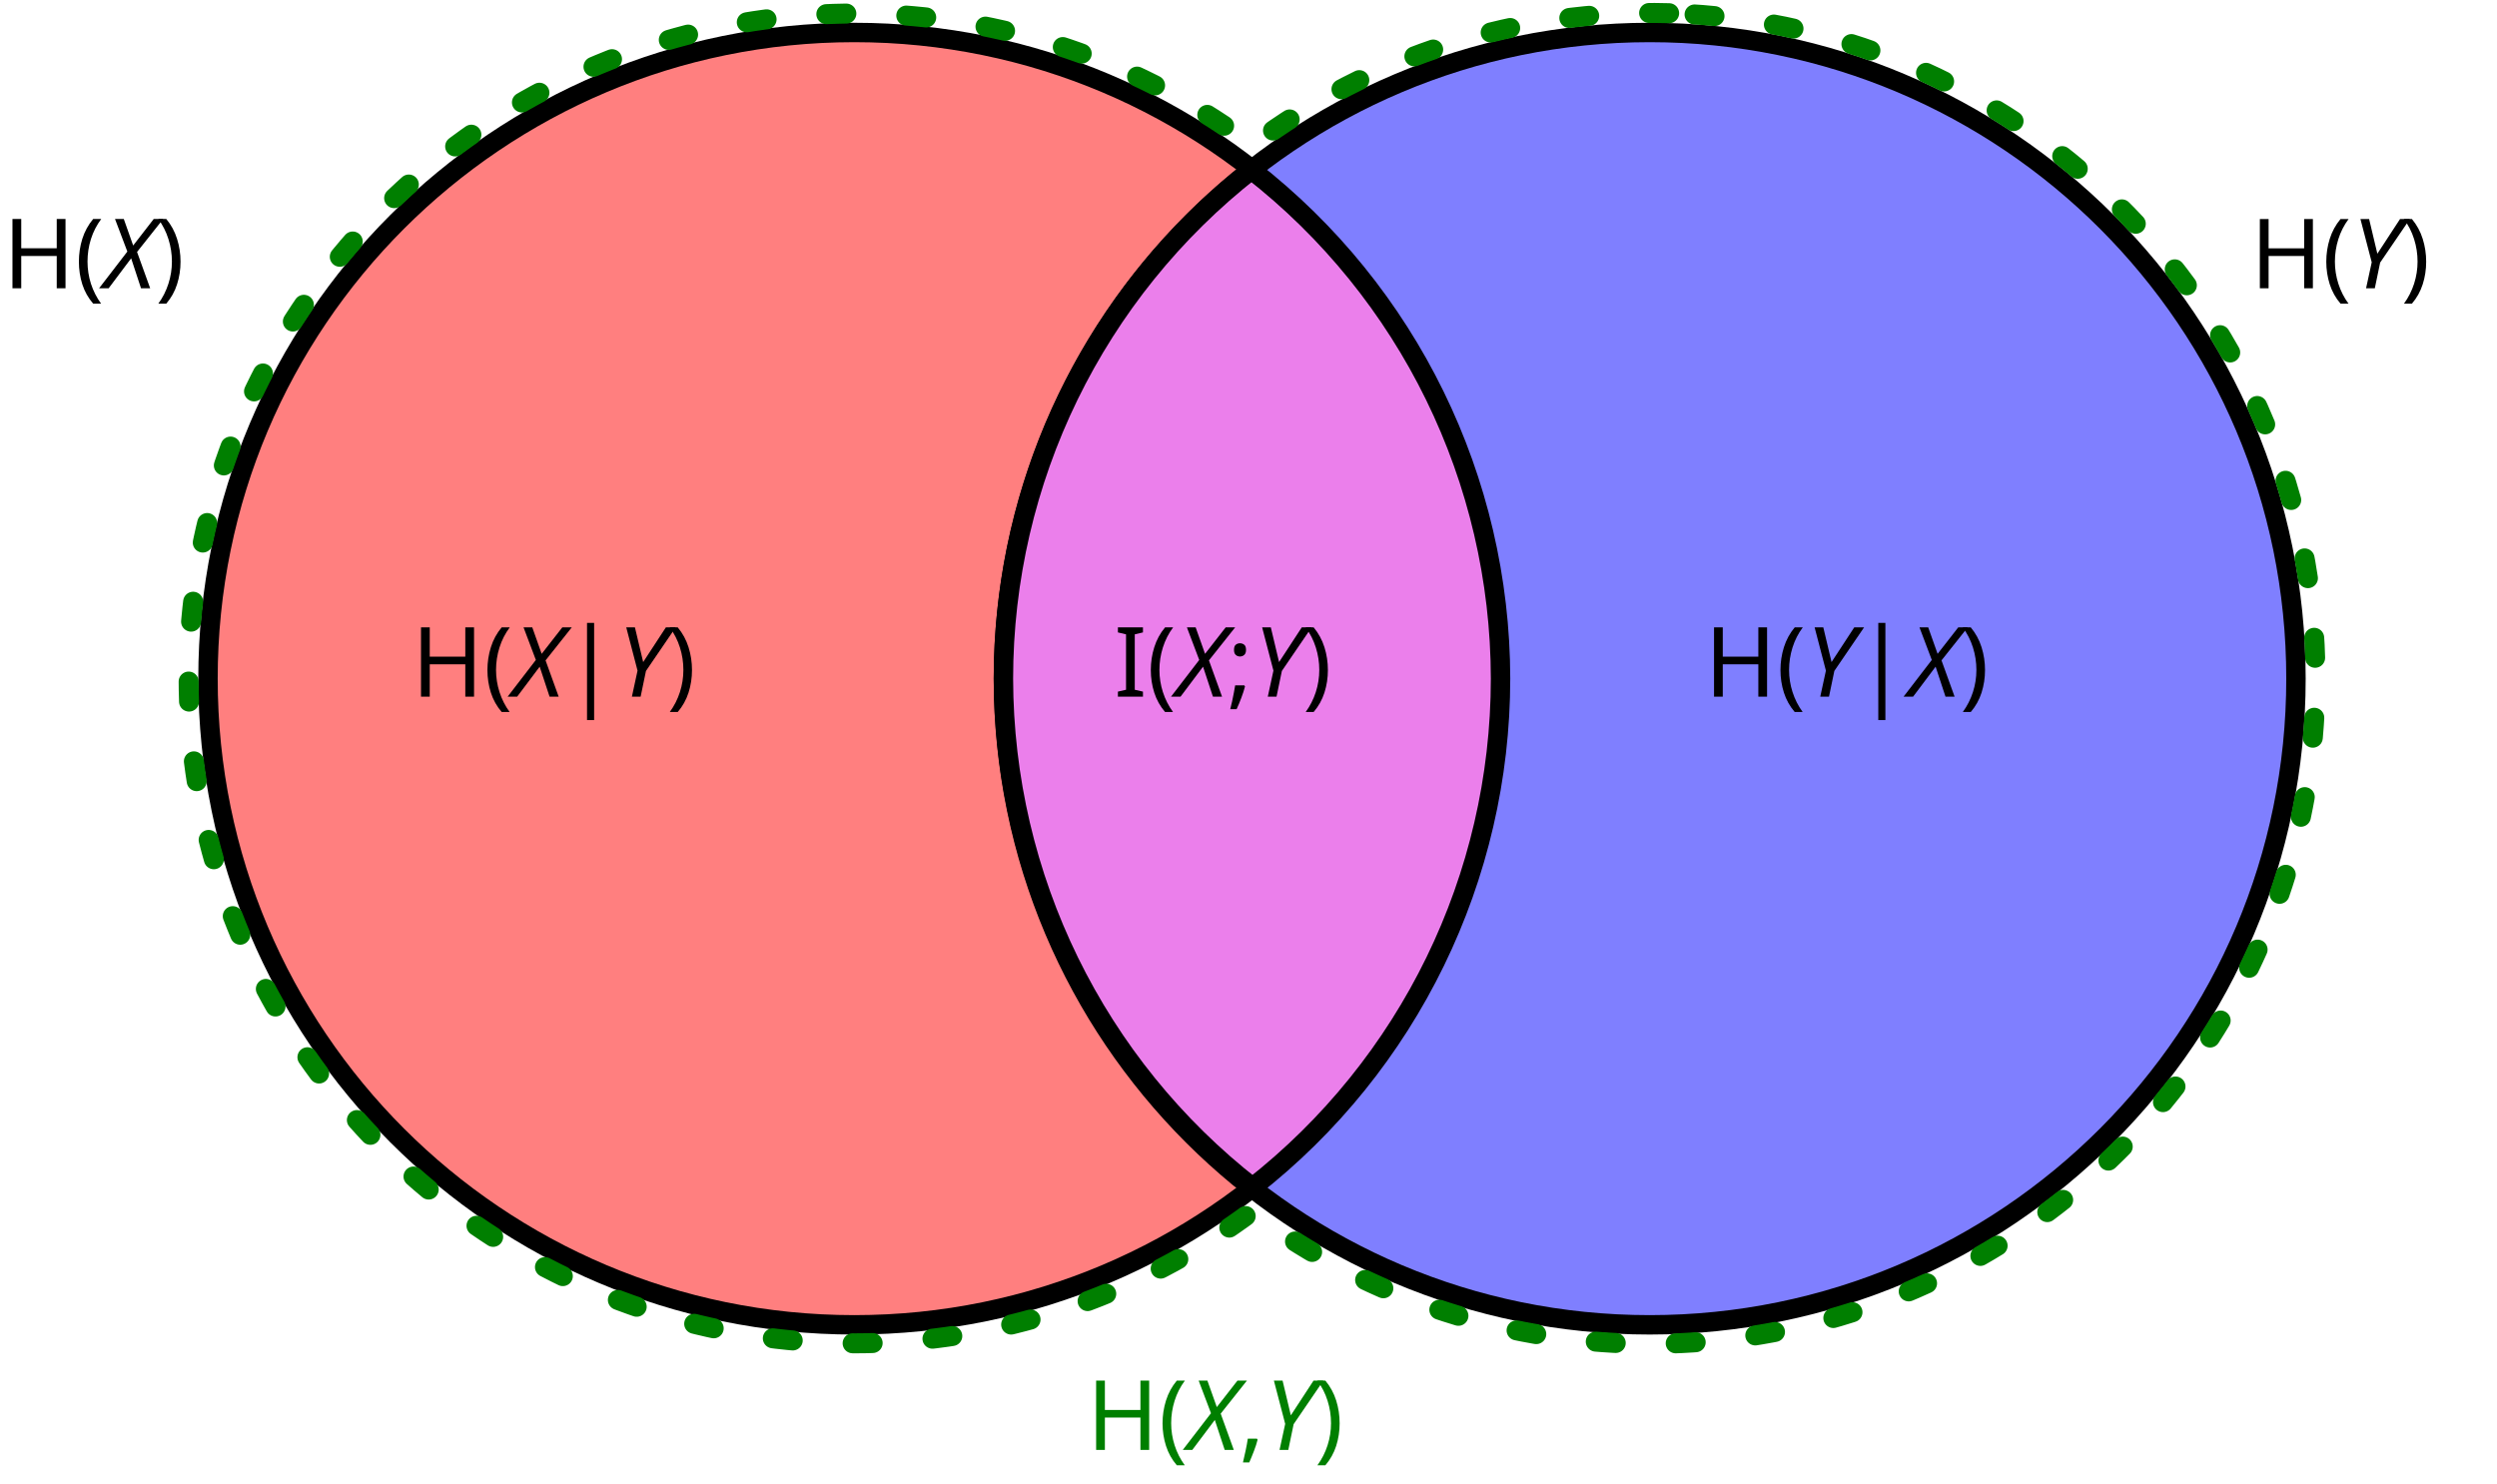
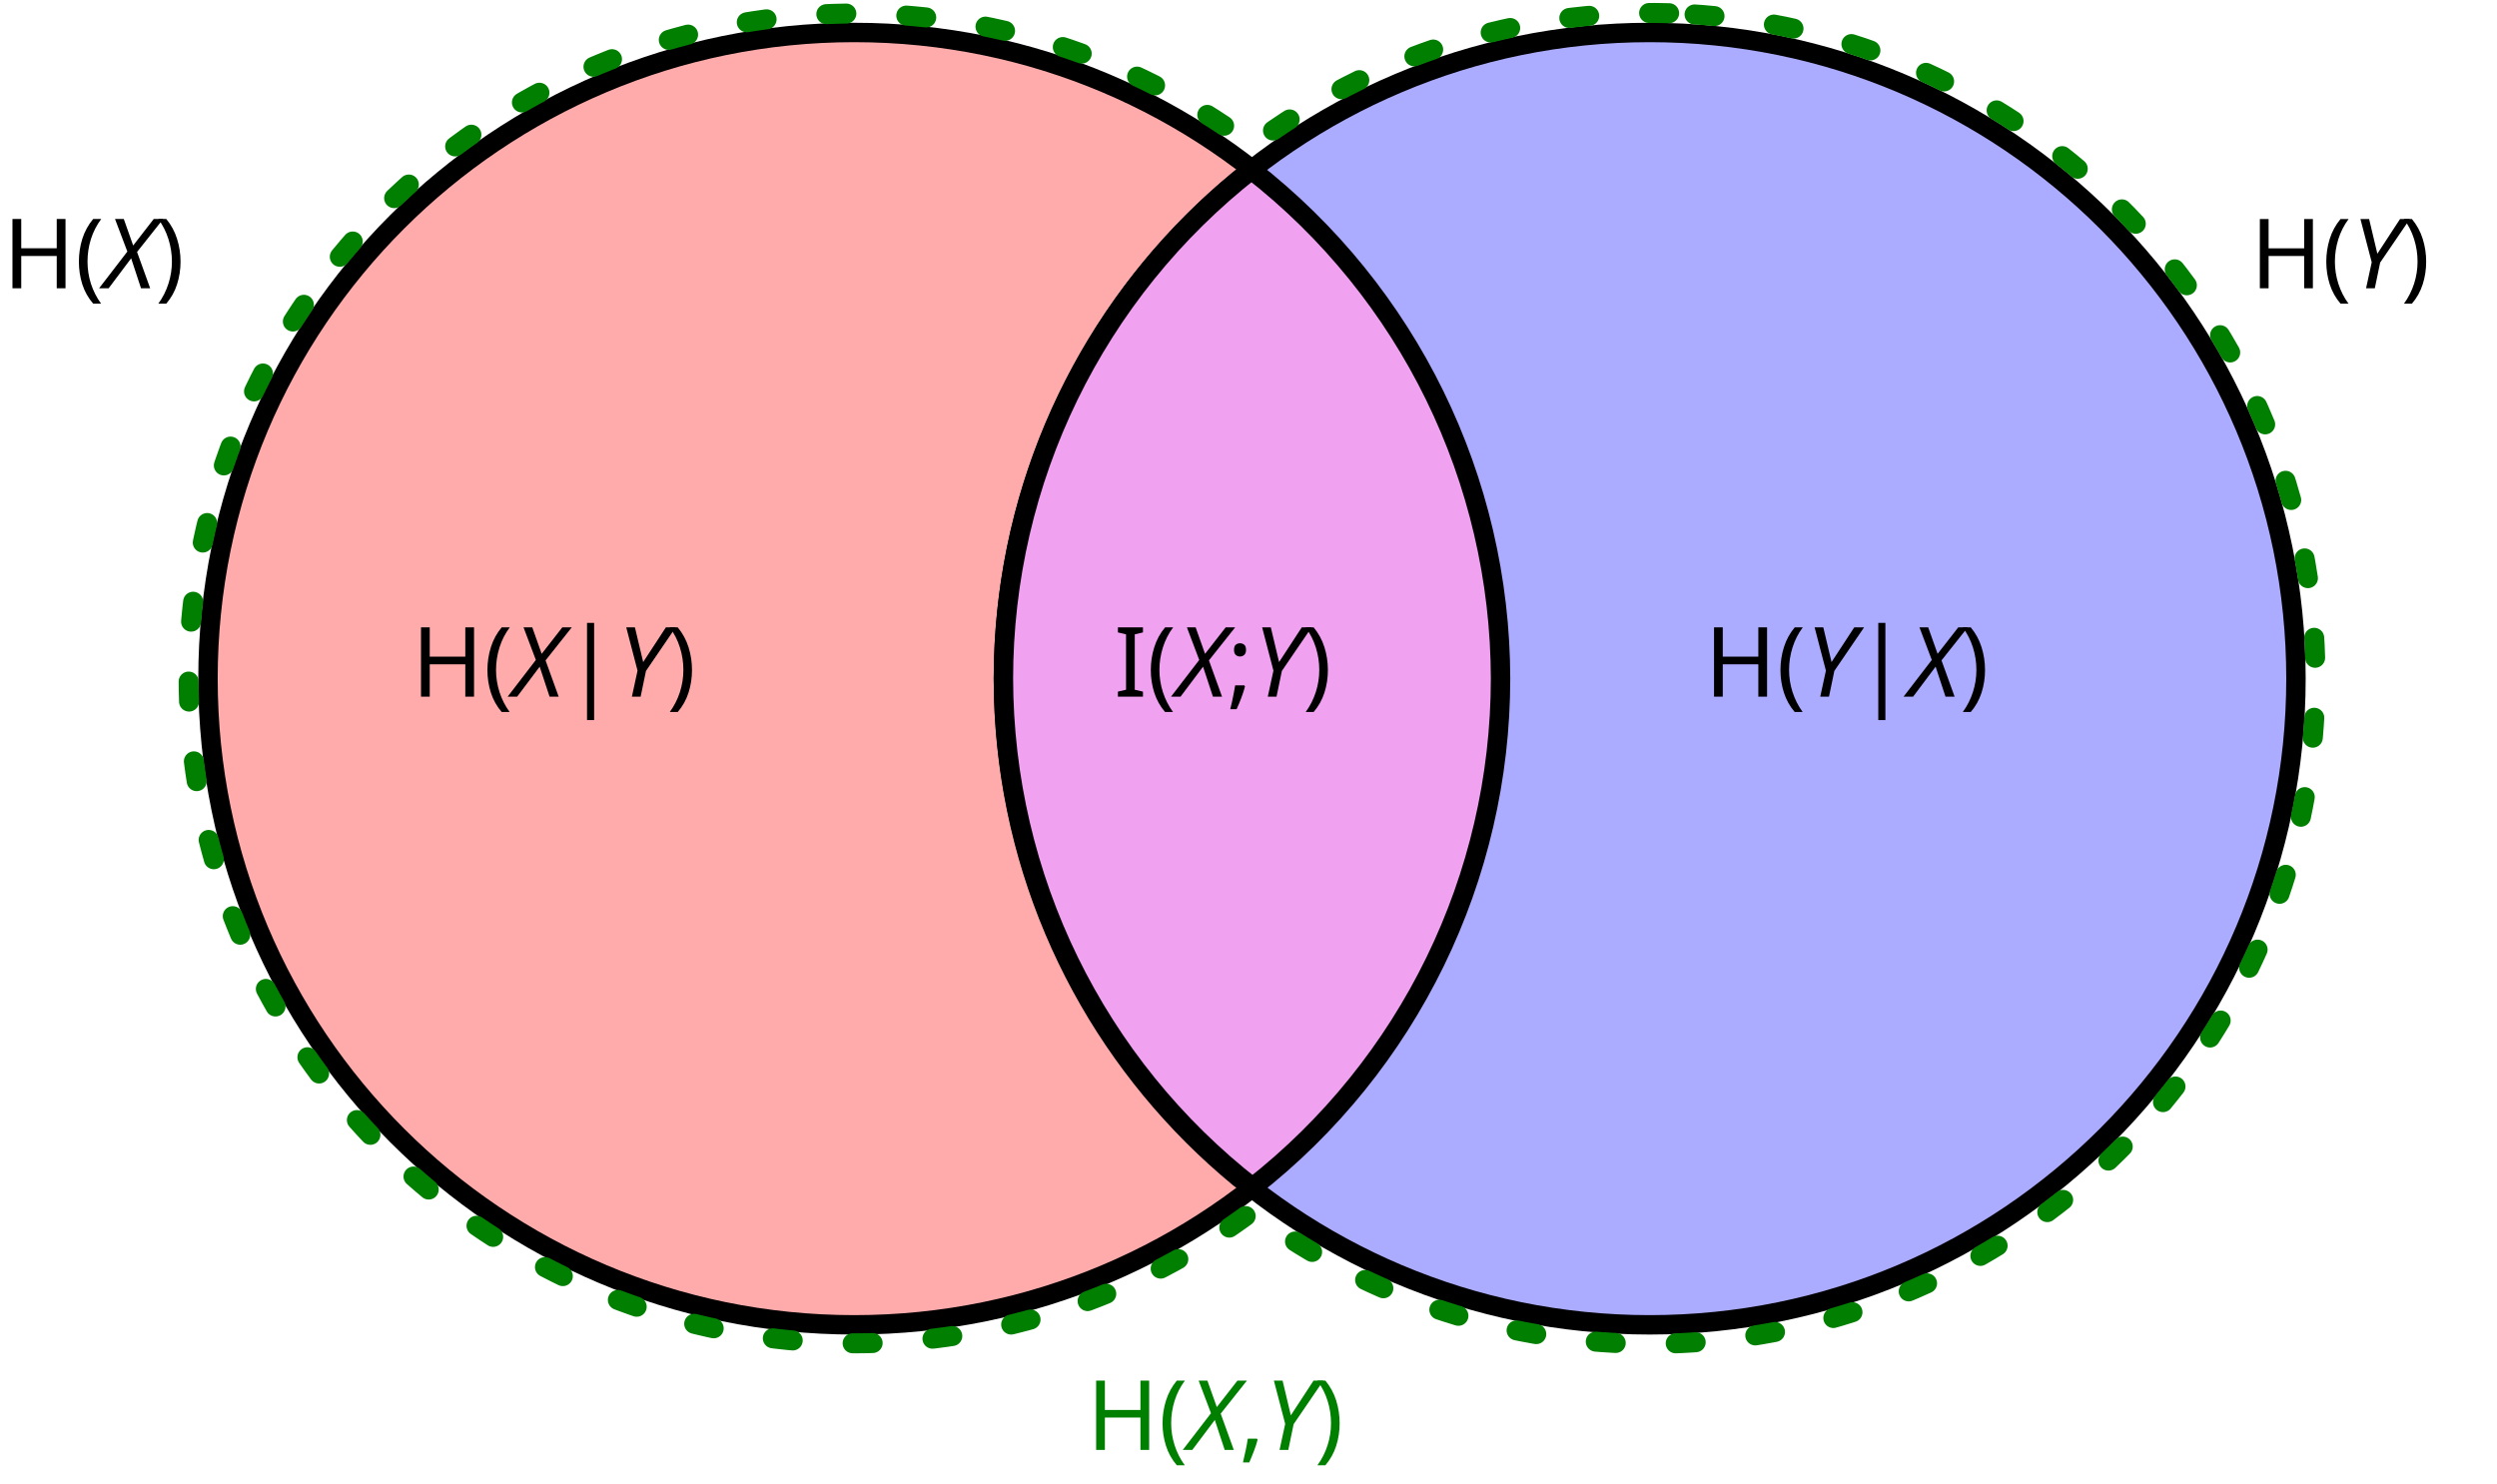
<svg xmlns="http://www.w3.org/2000/svg" id="svg2" height="382" width="643" version="1.2">
  <defs id="defs4" />
-   <path d="m 386.405,174.785 a 166.422,166.422 0 0 1 -332.844,0 166.422,166.422 0 1 1 332.844,0 z" id="path2828" style="color:#000000;clip-rule:nonzero;display:inline;overflow:visible;visibility:visible;opacity:1;isolation:auto;mix-blend-mode:normal;color-interpolation:sRGB;color-interpolation-filters:linearRGB;solid-color:#000000;solid-opacity:1;fill:#ff7f7f;fill-opacity:1;fill-rule:nonzero;stroke:#000000;stroke-width:5;stroke-linecap:round;stroke-linejoin:round;stroke-miterlimit:4;stroke-dasharray:none;stroke-dashoffset:0;stroke-opacity:1;color-rendering:auto;image-rendering:auto;shape-rendering:auto;text-rendering:auto;enable-background:accumulate" />
-   <path d="m 591.232,174.785 a 166.422,166.422 0 0 1 -332.844,0 166.422,166.422 0 1 1 332.844,0 z" id="path2828-7" style="opacity:1;fill:#7f7fff;fill-opacity:1;stroke:#000000;stroke-width:5;stroke-linecap:round;stroke-linejoin:round;stroke-miterlimit:4;stroke-dasharray:none;stroke-dashoffset:0;stroke-opacity:1" />
-   <path style="color:#000000;clip-rule:nonzero;display:inline;overflow:visible;visibility:visible;opacity:1;isolation:auto;mix-blend-mode:normal;color-interpolation:sRGB;color-interpolation-filters:linearRGB;solid-color:#000000;solid-opacity:1;fill:#eb7feb;fill-opacity:1;fill-rule:nonzero;stroke:#000000;stroke-width:5;stroke-linecap:round;stroke-linejoin:round;stroke-miterlimit:4;stroke-dasharray:none;stroke-dashoffset:0;stroke-opacity:1;color-rendering:auto;image-rendering:auto;shape-rendering:auto;text-rendering:auto;enable-background:accumulate" d="M 322.264 43.738 A 166.422 166.422 0 0 0 258.389 174.785 A 166.422 166.422 0 0 0 322.531 305.793 A 166.422 166.422 0 0 0 386.404 174.785 A 166.422 166.422 0 0 0 322.264 43.738 z " id="path2828-6" />
+   <path d="m 386.405,174.785 a 166.422,166.422 0 0 1 -332.844,0 166.422,166.422 0 1 1 332.844,0 z" id="path2828" style="color:#000000;clip-rule:nonzero;display:inline;overflow:visible;visibility:visible;opacity:1;isolation:auto;mix-blend-mode:normal;color-interpolation:sRGB;color-interpolation-filters:linearRGB;solid-color:#000000;solid-opacity:1;fill:#ffabab;fill-opacity:1;fill-rule:nonzero;stroke:#000000;stroke-width:5;stroke-linecap:round;stroke-linejoin:round;stroke-miterlimit:4;stroke-dasharray:none;stroke-dashoffset:0;stroke-opacity:1;color-rendering:auto;image-rendering:auto;shape-rendering:auto;text-rendering:auto;enable-background:accumulate" />
+   <path d="m 591.232,174.785 a 166.422,166.422 0 0 1 -332.844,0 166.422,166.422 0 1 1 332.844,0 z" id="path2828-7" style="opacity:1;fill:#ababff;fill-opacity:1;stroke:#000000;stroke-width:5;stroke-linecap:round;stroke-linejoin:round;stroke-miterlimit:4;stroke-dasharray:none;stroke-dashoffset:0;stroke-opacity:1" />
+   <path style="color:#000000;clip-rule:nonzero;display:inline;overflow:visible;visibility:visible;opacity:1;isolation:auto;mix-blend-mode:normal;color-interpolation:sRGB;color-interpolation-filters:linearRGB;solid-color:#000000;solid-opacity:1;fill:#f0a1f0;fill-opacity:1;fill-rule:nonzero;stroke:#000000;stroke-width:5;stroke-linecap:round;stroke-linejoin:round;stroke-miterlimit:4;stroke-dasharray:none;stroke-dashoffset:0;stroke-opacity:1;color-rendering:auto;image-rendering:auto;shape-rendering:auto;text-rendering:auto;enable-background:accumulate" d="M 322.264 43.738 A 166.422 166.422 0 0 0 258.389 174.785 A 166.422 166.422 0 0 0 322.531 305.793 A 166.422 166.422 0 0 0 386.404 174.785 A 166.422 166.422 0 0 0 322.264 43.738 z " id="path2828-6" />
  <path style="opacity:1;fill:none;fill-opacity:0.341;stroke:#007f00;stroke-width:5.151;stroke-linecap:round;stroke-linejoin:round;stroke-miterlimit:4;stroke-dasharray:5.151,15.453;stroke-dashoffset:0;stroke-opacity:1" d="M 429.816,3.4 A 171.446,171.446 0 0 0 322.434,37.475 171.409,171.409 0 0 0 48.574,174.785 171.409,171.409 0 0 0 322.299,312.082 171.446,171.446 0 0 0 596.256,174.773 171.446,171.446 0 0 0 429.816,3.4 Z" id="path2828-7-3" />
  <flowRoot transform="translate(0,-770.3622)" id="flowRoot3632" xml:space="preserve" style="font-style:normal;font-variant:normal;font-weight:normal;font-stretch:normal;font-size:9px;font-family:FreeSans;-inkscape-font-specification:FreeSans;fill:#000000;fill-opacity:1;stroke:#000000;stroke-width:1;stroke-miterlimit:4;stroke-dasharray:none;stroke-opacity:1">
    <flowRegion id="flowRegion3634">
      <rect width="100.693" height="51.172" x="24.761" y="37.176" id="rect3636" style="stroke:#000000;stroke-width:1;stroke-miterlimit:4;stroke-dasharray:none;stroke-opacity:1" />
    </flowRegion>
    <flowPara id="flowPara3638" />
  </flowRoot>
  <g transform="matrix(1.280168,0,0,1.280168,-71.50106,2.590243)" id="flowRoot3640" style="font-style:normal;font-variant:normal;font-weight:normal;font-stretch:normal;font-size:24px;font-family:FreeSans;-inkscape-font-specification:FreeSans;fill:#000000;fill-opacity:1;stroke:#000000;stroke-width:0.781;stroke-miterlimit:4;stroke-dasharray:none;stroke-opacity:1">
    <text id="text4178" y="55.979" x="82.323" style="font-style:normal;font-weight:normal;font-size:11.717px;line-height:125%;font-family:sans-serif;text-align:start;letter-spacing:0px;word-spacing:0px;text-anchor:start;fill:#000000;fill-opacity:1;stroke:none;stroke-width:1px;stroke-linecap:butt;stroke-linejoin:miter;stroke-opacity:1" xml:space="preserve">
      <tspan style="font-style:normal;font-variant:normal;font-weight:500;font-stretch:normal;font-size:19.529px;font-family:'CMU Serif';-inkscape-font-specification:'CMU Serif, Medium';text-align:center;text-anchor:middle;writing-mode:lr;line-height:125%" y="55.979" x="82.323" id="tspan4180">H(<tspan style="font-style:italic" id="tspan4183">X</tspan>)</tspan>
    </text>
  </g>
  <text id="text4178-7" y="74.253" x="612.385" style="font-style:normal;font-variant:normal;font-weight:500;font-stretch:normal;font-size:25px;line-height:125%;font-family:'CMU Serif';-inkscape-font-specification:'CMU Serif, Medium';text-align:center;letter-spacing:0px;word-spacing:0px;text-anchor:middle;fill:#000000;fill-opacity:1;stroke:none;stroke-width:1px;stroke-linecap:butt;stroke-linejoin:miter;stroke-miterlimit:4;stroke-dasharray:none;stroke-opacity:1;writing-mode:lr;" xml:space="preserve">
    <tspan style="font-style:normal;font-variant:normal;font-weight:500;font-stretch:normal;font-size:25px;font-family:'CMU Serif';-inkscape-font-specification:'CMU Serif, Medium';text-align:center;text-anchor:middle;writing-mode:lr;line-height:125%;" y="74.253" x="612.385" id="tspan4180-5">H(<tspan id="tspan4286" style="font-style:italic;font-variant:normal;font-weight:500;font-stretch:normal;font-size:25px;font-family:'CMU Serif';-inkscape-font-specification:'CMU Serif, Medium';text-align:center;text-anchor:middle;writing-mode:lr;line-height:125%">Y</tspan>)</tspan>
  </text>
  <text id="text4178-3" y="179.418" x="152.344" style="font-style:normal;font-variant:normal;font-weight:500;font-stretch:normal;font-size:25px;line-height:125%;font-family:'CMU Serif';-inkscape-font-specification:'CMU Serif, Medium';text-align:center;letter-spacing:0px;word-spacing:0px;text-anchor:middle;fill:#000000;fill-opacity:1;stroke:none;stroke-width:1px;stroke-linecap:butt;stroke-linejoin:miter;stroke-miterlimit:4;stroke-dasharray:none;stroke-opacity:1;writing-mode:lr;" xml:space="preserve">
    <tspan style="font-style:normal;font-variant:normal;font-weight:500;font-stretch:normal;font-size:25px;font-family:'CMU Serif';-inkscape-font-specification:'CMU Serif, Medium';text-align:center;text-anchor:middle;writing-mode:lr;line-height:125%;" y="179.418" x="152.344" id="tspan4180-56">H(<tspan style="font-style:italic;font-variant:normal;font-weight:500;font-stretch:normal;font-size:25px;font-family:'CMU Serif';-inkscape-font-specification:'CMU Serif, Medium';text-anchor:middle;text-align:center;writing-mode:lr;line-height:125%" id="tspan4167">X</tspan>|<tspan style="font-style:italic" id="tspan4187">Y</tspan>)</tspan>
  </text>
  <text id="text4178-3-2" y="179.418" x="485.309" style="font-style:normal;font-variant:normal;font-weight:500;font-stretch:normal;font-size:25px;line-height:125%;font-family:'CMU Serif';-inkscape-font-specification:'CMU Serif, Medium';text-align:center;letter-spacing:0px;word-spacing:0px;text-anchor:middle;fill:#000000;fill-opacity:1;stroke:none;stroke-width:1px;stroke-linecap:butt;stroke-linejoin:miter;stroke-miterlimit:4;stroke-dasharray:none;stroke-opacity:1;writing-mode:lr;" xml:space="preserve">
    <tspan style="font-style:normal;font-variant:normal;font-weight:500;font-stretch:normal;font-size:25px;font-family:'CMU Serif';-inkscape-font-specification:'CMU Serif, Medium';text-align:center;text-anchor:middle;writing-mode:lr;line-height:125%;" y="179.418" x="485.309" id="tspan4180-56-7">H(<tspan id="tspan4292" style="font-style:italic;font-variant:normal;font-weight:500;font-stretch:normal;font-size:25px;font-family:'CMU Serif';-inkscape-font-specification:'CMU Serif, Medium';text-align:center;text-anchor:middle;writing-mode:lr;line-height:125%">Y</tspan>|<tspan style="font-style:italic" id="tspan4195">X</tspan>)</tspan>
  </text>
  <text id="text4178-3-9" y="179.418" x="324.657" style="font-style:normal;font-variant:normal;font-weight:500;font-stretch:normal;font-size:25px;line-height:125%;font-family:'CMU Serif';-inkscape-font-specification:'CMU Serif, Medium';text-align:center;letter-spacing:0px;word-spacing:0px;text-anchor:middle;fill:#000000;fill-opacity:1;stroke:none;stroke-width:1px;stroke-linecap:butt;stroke-linejoin:miter;stroke-miterlimit:4;stroke-dasharray:none;stroke-opacity:1;writing-mode:lr;" xml:space="preserve">
    <tspan style="font-style:normal;font-variant:normal;font-weight:500;font-stretch:normal;font-size:25px;font-family:'CMU Serif';-inkscape-font-specification:'CMU Serif, Medium';text-align:center;text-anchor:middle;writing-mode:lr;line-height:125%;" y="179.418" x="324.657" id="tspan4180-56-3">I(<tspan id="tspan4298" style="font-style:italic;font-variant:normal;font-weight:500;font-stretch:normal;font-size:25px;font-family:'CMU Serif';-inkscape-font-specification:'CMU Serif, Medium';text-align:center;text-anchor:middle;writing-mode:lr;line-height:125%">X</tspan>;<tspan style="font-style:italic" id="tspan4191">Y</tspan>)</tspan>
  </text>
  <text id="text4178-3-9-1" y="373.418" x="322.657" style="font-style:normal;font-variant:normal;font-weight:500;font-stretch:normal;font-size:25px;line-height:125%;font-family:'CMU Serif';-inkscape-font-specification:'CMU Serif, Medium';text-align:center;letter-spacing:0px;word-spacing:0px;text-anchor:middle;fill:#007f00;fill-opacity:1;stroke:none;stroke-width:1px;stroke-linecap:butt;stroke-linejoin:miter;stroke-miterlimit:4;stroke-dasharray:none;stroke-opacity:1;writing-mode:lr;" xml:space="preserve">
    <tspan style="font-style:normal;font-variant:normal;font-weight:500;font-stretch:normal;font-size:25px;font-family:'CMU Serif';-inkscape-font-specification:'CMU Serif, Medium';text-align:center;text-anchor:middle;fill:#007f00;fill-opacity:1;writing-mode:lr;line-height:125%;" y="373.418" x="322.657" id="tspan4180-56-3-8">H(<tspan id="tspan4298-7" style="font-style:italic;font-variant:normal;font-weight:500;font-stretch:normal;font-size:25px;font-family:'CMU Serif';-inkscape-font-specification:'CMU Serif, Medium';text-align:center;text-anchor:middle;fill:#007f00;fill-opacity:1;writing-mode:lr;line-height:125%">X</tspan>,<tspan style="font-style:italic" id="tspan4201">Y</tspan>)</tspan>
  </text>
</svg>
